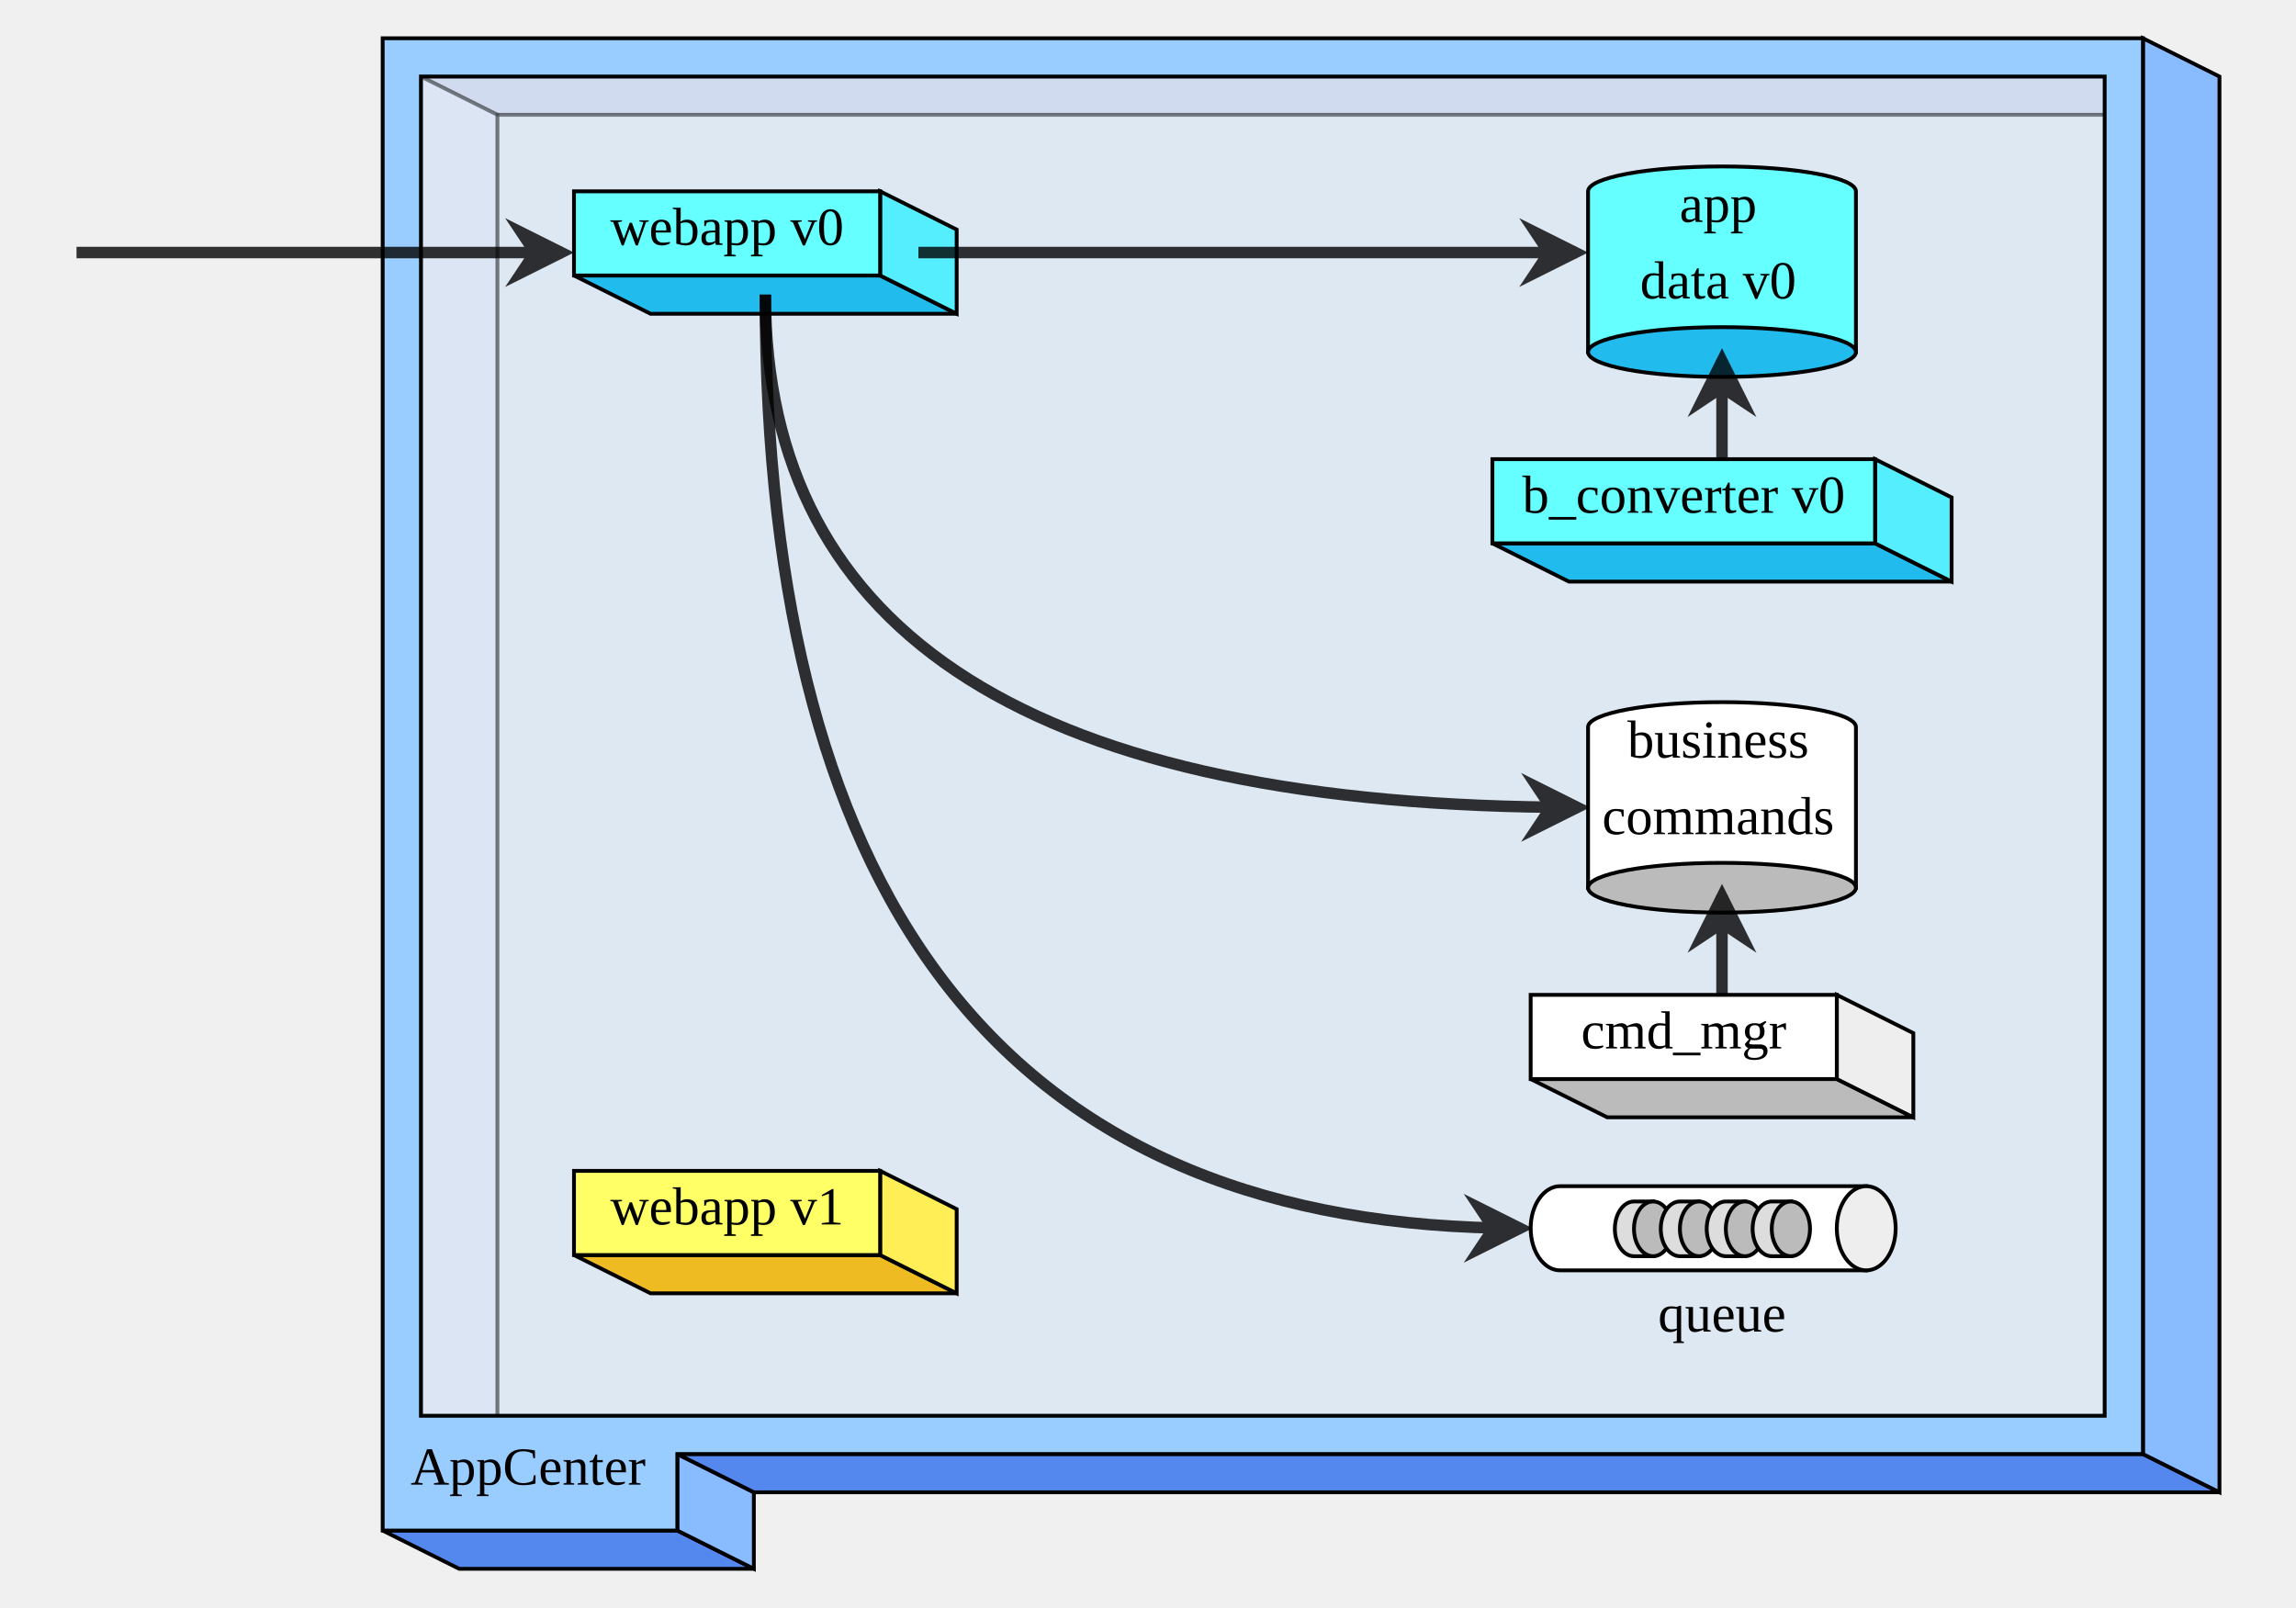
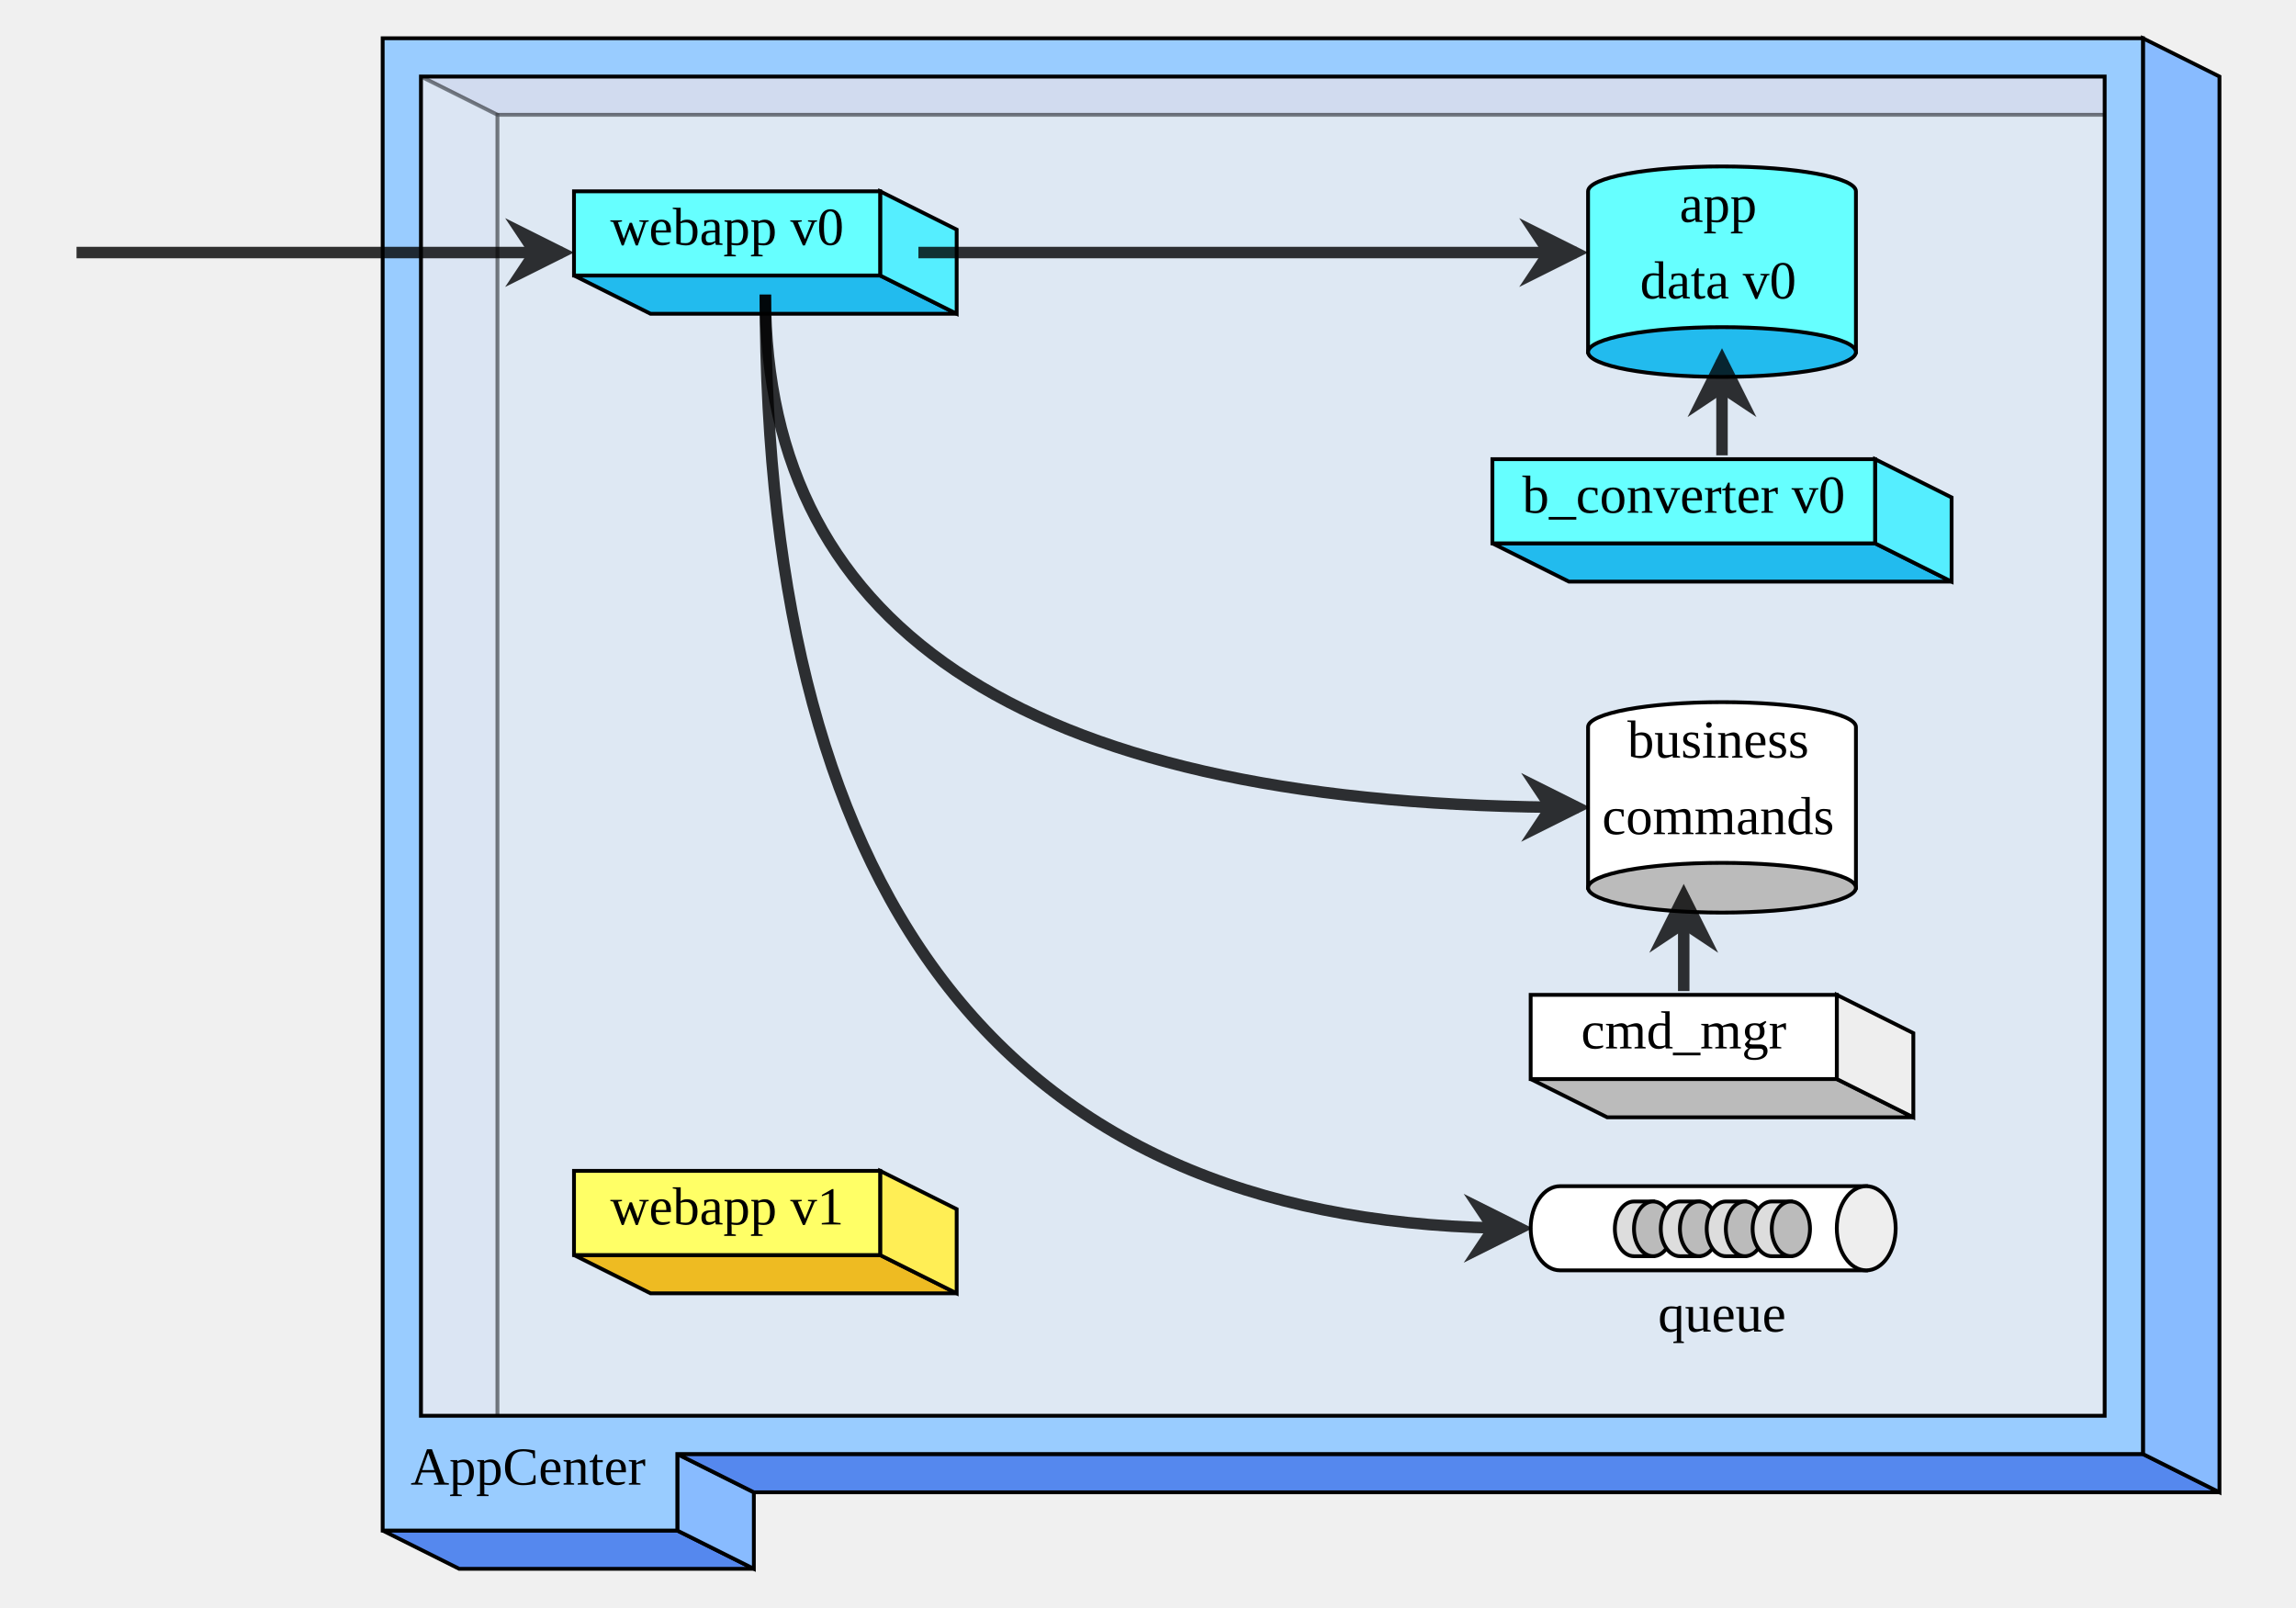
<svg xmlns="http://www.w3.org/2000/svg" width="600" height="420">
  <path fill-opacity="0.2" stroke-opacity="0.3" d="M110.0,20.0  h440.0 l20.0,10.0 h-440.0 l-20.0,-10.0 z" fill="#58e" stroke="#000" />
  <path fill-opacity="0.2" stroke-opacity="0.3" d="M110.0,20.0  l20.0,10.0 v350.0 l-20.0,-10.0 v-350.0 z" fill="#8bf" stroke="#000" />
  <path fill-opacity="0.2" stroke-opacity="0.3" d="M130.0,30.0  h440.0 v350.0 h-440.0 v-350.0 z" fill="#9cf" stroke="#000" />
  <path d="M150.0,72.0  h80.0 l20.0,10.0 h-80.0 l-20.0,-10.0 z" fill="#2be" stroke="#000" />
  <path d="M230.0,72.0  v-22.0 l20.0,10.0 v22.0 l-20.0,-10.0 z" fill="#5ef" stroke="#000" />
  <rect fill="#6ff" stroke="#000" x="150.0" y="50.0" width="80.0" height="22.0" />
  <text x="190.0" y="64.0" font-size="14.0" fill="#000" text-anchor="middle">webapp v0</text>
  <path d="M415.0,92.0  v-42.0 a35.0,6.5,0.0,1,1,70.0,0.0 v42.0 z" fill="#6ff" stroke="#000" />
  <ellipse cx="450.0" cy="92.0" rx="35.0" ry="6.5" fill="#2be" stroke="#000" />
  <text x="449.0" y="58.0" font-size="14.0" fill="#000" text-anchor="middle">app</text>
  <text x="449.0" y="78.0" font-size="14.0" fill="#000" text-anchor="middle">data v0</text>
  <path d="M390.0,142.0  h100.0 l20.0,10.0 h-100.0 l-20.0,-10.0 z" fill="#2be" stroke="#000" />
  <path d="M490.0,142.0  v-22.0 l20.0,10.0 v22.0 l-20.0,-10.0 z" fill="#5ef" stroke="#000" />
  <rect fill="#6ff" stroke="#000" x="390.0" y="120.0" width="100.0" height="22.0" />
  <text x="440.0" y="134.0" font-size="14.0" fill="#000" text-anchor="middle">b_converter v0</text>
  <path d="M415.0,232.0  v-42.0 a35.0,6.5,0.0,1,1,70.0,0.0 v42.0 z" fill="#fff" stroke="#000" />
  <ellipse cx="450.0" cy="232.0" rx="35.0" ry="6.5" fill="#bbb" stroke="#000" />
  <text x="449.0" y="198.0" font-size="14.0" fill="#000" text-anchor="middle">business</text>
  <text x="449.0" y="218.0" font-size="14.0" fill="#000" text-anchor="middle">commands</text>
  <path d="M400.0,282.0  h80.0 l20.0,10.0 h-80.0 l-20.0,-10.0 z" fill="#bbb" stroke="#000" />
  <path d="M480.0,282.0  v-22.0 l20.0,10.0 v22.0 l-20.0,-10.0 z" fill="#eee" stroke="#000" />
  <rect fill="#fff" stroke="#000" x="400.0" y="260.0" width="80.0" height="22.0" />
  <text x="440.0" y="274.0" font-size="14.0" fill="#000" text-anchor="middle">cmd_mgr</text>
  <path d="M487.692,310.0  h-80.0 a7.692,11.0,0.0,0,0,0.0,22.0 h80.0 z" fill="#fff" stroke="#000" />
  <ellipse cx="487.692" cy="321.0" rx="7.692" ry="11.0" fill="#eee" stroke="#000" />
  <path d="M432.0,314.0  h-5.0 a5.0,7.15,0.0,0,0,0.0,14.3 h5.0 z" fill="#ddd" stroke="#000" />
  <ellipse cx="432.0" cy="321.15" rx="5.0" ry="7.15" fill="#bbb" stroke="#000" />
  <path d="M444.0,314.0  h-5.0 a5.0,7.15,0.0,0,0,0.0,14.3 h5.0 z" fill="#ddd" stroke="#000" />
  <ellipse cx="444.0" cy="321.15" rx="5.0" ry="7.15" fill="#bbb" stroke="#000" />
  <path d="M456.0,314.0  h-5.0 a5.0,7.15,0.0,0,0,0.0,14.3 h5.0 z" fill="#ddd" stroke="#000" />
  <ellipse cx="456.0" cy="321.15" rx="5.0" ry="7.15" fill="#bbb" stroke="#000" />
  <path d="M468.0,314.0  h-5.0 a5.0,7.15,0.0,0,0,0.0,14.3 h5.0 z" fill="#ddd" stroke="#000" />
  <ellipse cx="468.0" cy="321.15" rx="5.0" ry="7.15" fill="#bbb" stroke="#000" />
  <text x="450.0" y="348.0" font-size="14.0" fill="#000" text-anchor="middle">queue</text>
  <path d="M100.0,400.0  h77.0 l20.0,10.0 h-77.0 l-20.0,-10.0 z" fill="#58e" stroke="#000" />
  <path d="M177.0,400.0  v-20.0 l20.0,10.0 v20.0 l-20.0,-10.0 z" fill="#8bf" stroke="#000" />
  <path d="M177.0,380.0  h383.0 l20.0,10.0 h-383.0 l-20.0,-10.0 z" fill="#58e" stroke="#000" />
  <path d="M560.0,380.0  v-370.0 l20.0,10.0 v370.0 l-20.0,-10.0 z" fill="#8bf" stroke="#000" />
  <path fill-rule="evenodd" d="M100.0,10.0  h460.0 v370.0 h-383.0 v20.0 h-77.0 v-390.0 z  m10.0,10.0 v350.0 h440.0 v-350.0 h-440.0 z" fill="#9cf" stroke="#000" />
  <text x="138.0" y="388.0" font-size="14.0" fill="#000" text-anchor="middle">AppCenter</text>
  <path d="M150.0,328.0  h80.0 l20.0,10.0 h-80.0 l-20.0,-10.0 z" fill="#eb2" stroke="#000" />
  <path d="M230.0,328.0  v-22.0 l20.0,10.0 v22.0 l-20.0,-10.0 z" fill="#fe5" stroke="#000" />
  <rect fill="#ff6" stroke="#000" x="150.0" y="306.0" width="80.0" height="22.0" />
  <text x="190.0" y="320.0" font-size="14.0" fill="#000" text-anchor="middle">webapp v1</text>
  <marker id="arrow_BLACK" markerWidth="6" markerHeight="6" viewBox="-3 -3 6 6" refX="2" refY="0" markerUnits="strokeWidth" orient="auto">
    <polygon points="-1,0 -3,3 3,0 -3,-3" fill="#000" />
  </marker>
-   <path stroke="#000" opacity="0.8" stroke-width="3.0" fill="none" d="M450.0,120.0  l0.0,-26.0" marker-end="url(#arrow_BLACK)" />
-   <path stroke="#000" opacity="0.8" stroke-width="3.0" fill="none" d="M450.0,260.0  l0.0,-26.0" marker-end="url(#arrow_BLACK)" />
+   <path stroke="#000" opacity="0.8" stroke-width="3.0" fill="none" d="M450.0,119.0  l0.0,-25.0" marker-end="url(#arrow_BLACK)" />
+   <path stroke="#000" opacity="0.8" stroke-width="3.0" fill="none" d="M440.0,259.0  l0.0,-25.0" marker-end="url(#arrow_BLACK)" />
  <path stroke="#000" opacity="0.8" stroke-width="3.0" fill="none" d="M240.0,66.0  l172.0,0.0" marker-end="url(#arrow_BLACK)" />
  <path stroke="#000" opacity="0.8" stroke-width="3.0" fill="none" d="M200.0,77.0  q0.0,134.0 212.5,134.0" marker-end="url(#arrow_BLACK)" />
  <path stroke="#000" opacity="0.8" stroke-width="3.0" fill="none" d="M200.0,77.0  q0.0,244.0 197.5,244.0" marker-end="url(#arrow_BLACK)" />
  <path stroke="#000" opacity="0.8" stroke-width="3.0" fill="none" d="M20.0,66.0  l127.0,0.0" marker-end="url(#arrow_BLACK)" />
</svg>
